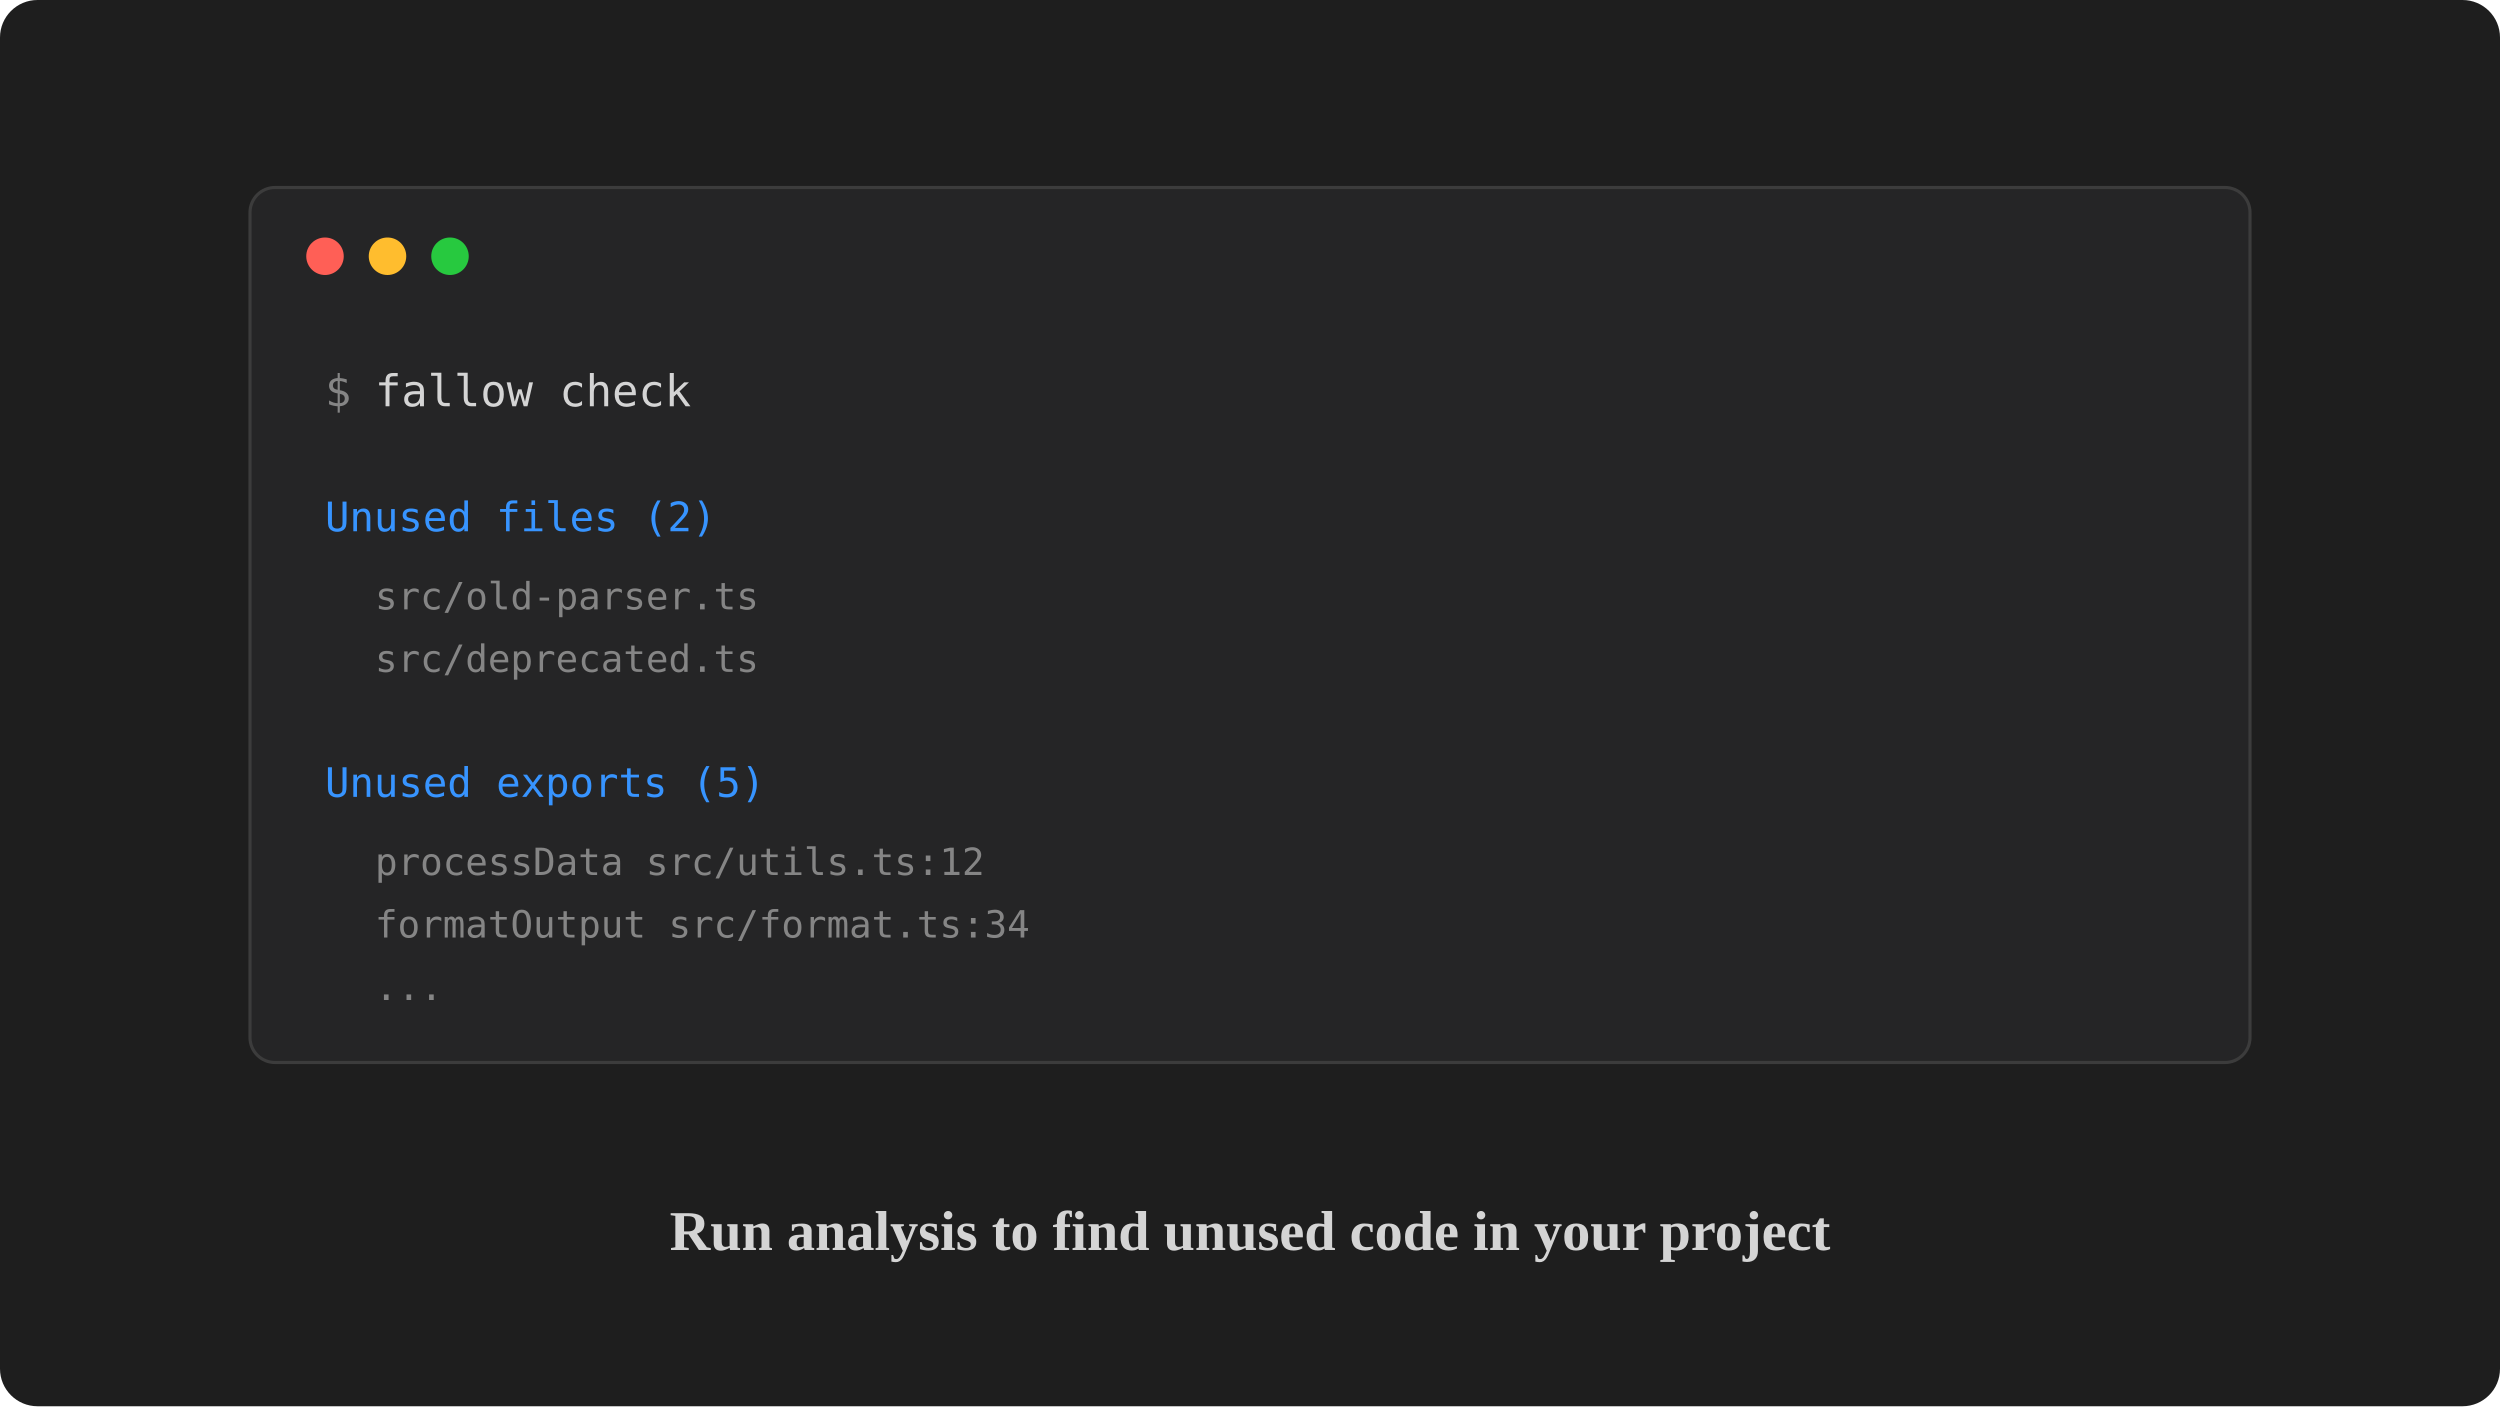
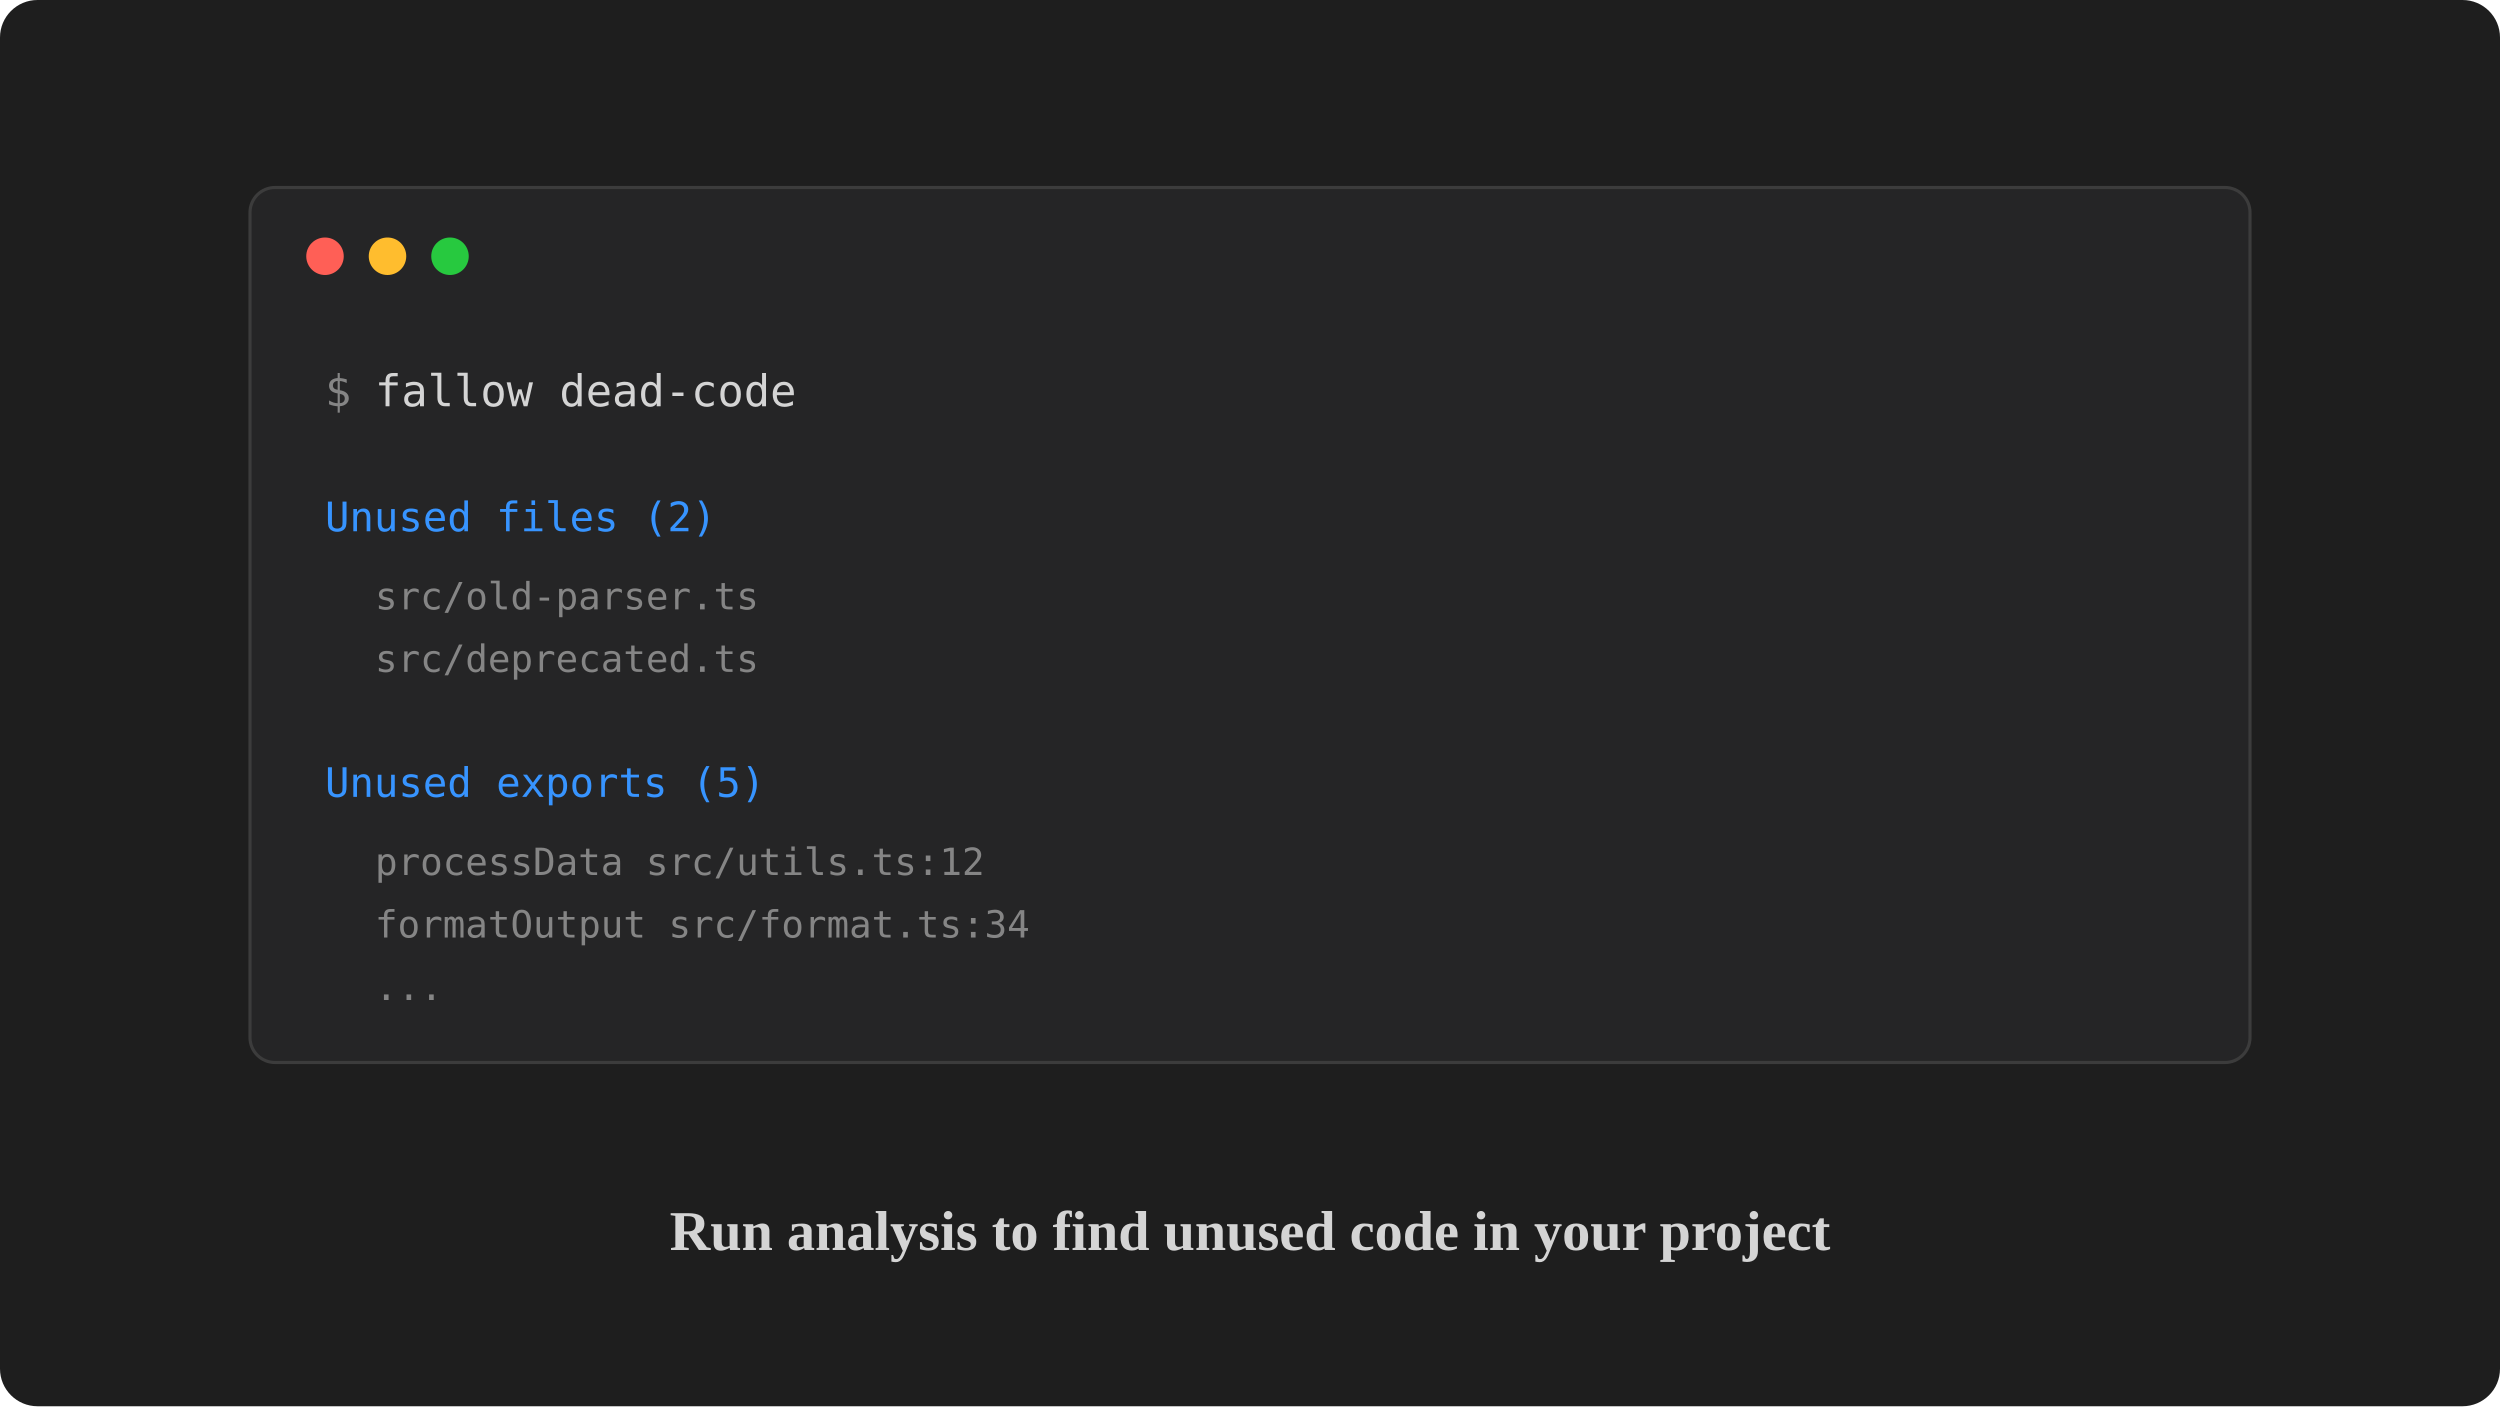
<svg xmlns="http://www.w3.org/2000/svg" width="800" height="450" viewBox="0 0 800 450">
  <rect fill="#1e1e1e" width="800" height="450" rx="12" />
  <rect fill="#252526" x="80" y="60" width="640" height="280" rx="8" />
  <rect x="80" y="60" width="640" height="280" rx="8" stroke="#3c3c3c" stroke-width="1" fill="none" />
  <circle cx="104" cy="82" r="6" fill="#ff5f56" />
  <circle cx="124" cy="82" r="6" fill="#ffbd2e" />
  <circle cx="144" cy="82" r="6" fill="#27c93f" />
  <text fill="#858585" x="104" y="130" font-size="14" font-family="monospace">$</text>
-   <text fill="#d4d4d4" x="120" y="130" font-size="14" font-family="monospace">fallow check</text>
+   <text fill="#d4d4d4" x="120" y="130" font-size="14" font-family="monospace">fallow dead-code</text>
  <text fill="#3794ff" x="104" y="170" font-size="13" font-family="monospace">Unused files (2)</text>
  <text fill="#858585" x="120" y="195" font-size="12" font-family="monospace">src/old-parser.ts</text>
  <text fill="#858585" x="120" y="215" font-size="12" font-family="monospace">src/deprecated.ts</text>
  <text fill="#3794ff" x="104" y="255" font-size="13" font-family="monospace">Unused exports (5)</text>
  <text fill="#858585" x="120" y="280" font-size="12" font-family="monospace">processData  src/utils.ts:12</text>
  <text fill="#858585" x="120" y="300" font-size="12" font-family="monospace">formatOutput src/format.ts:34</text>
  <text fill="#858585" x="120" y="320" font-size="12" font-family="monospace">...</text>
  <text fill="#d4d4d4" x="400" y="400" font-size="18" text-anchor="middle" font-weight="600">Run analysis to find unused code in your project</text>
</svg>
